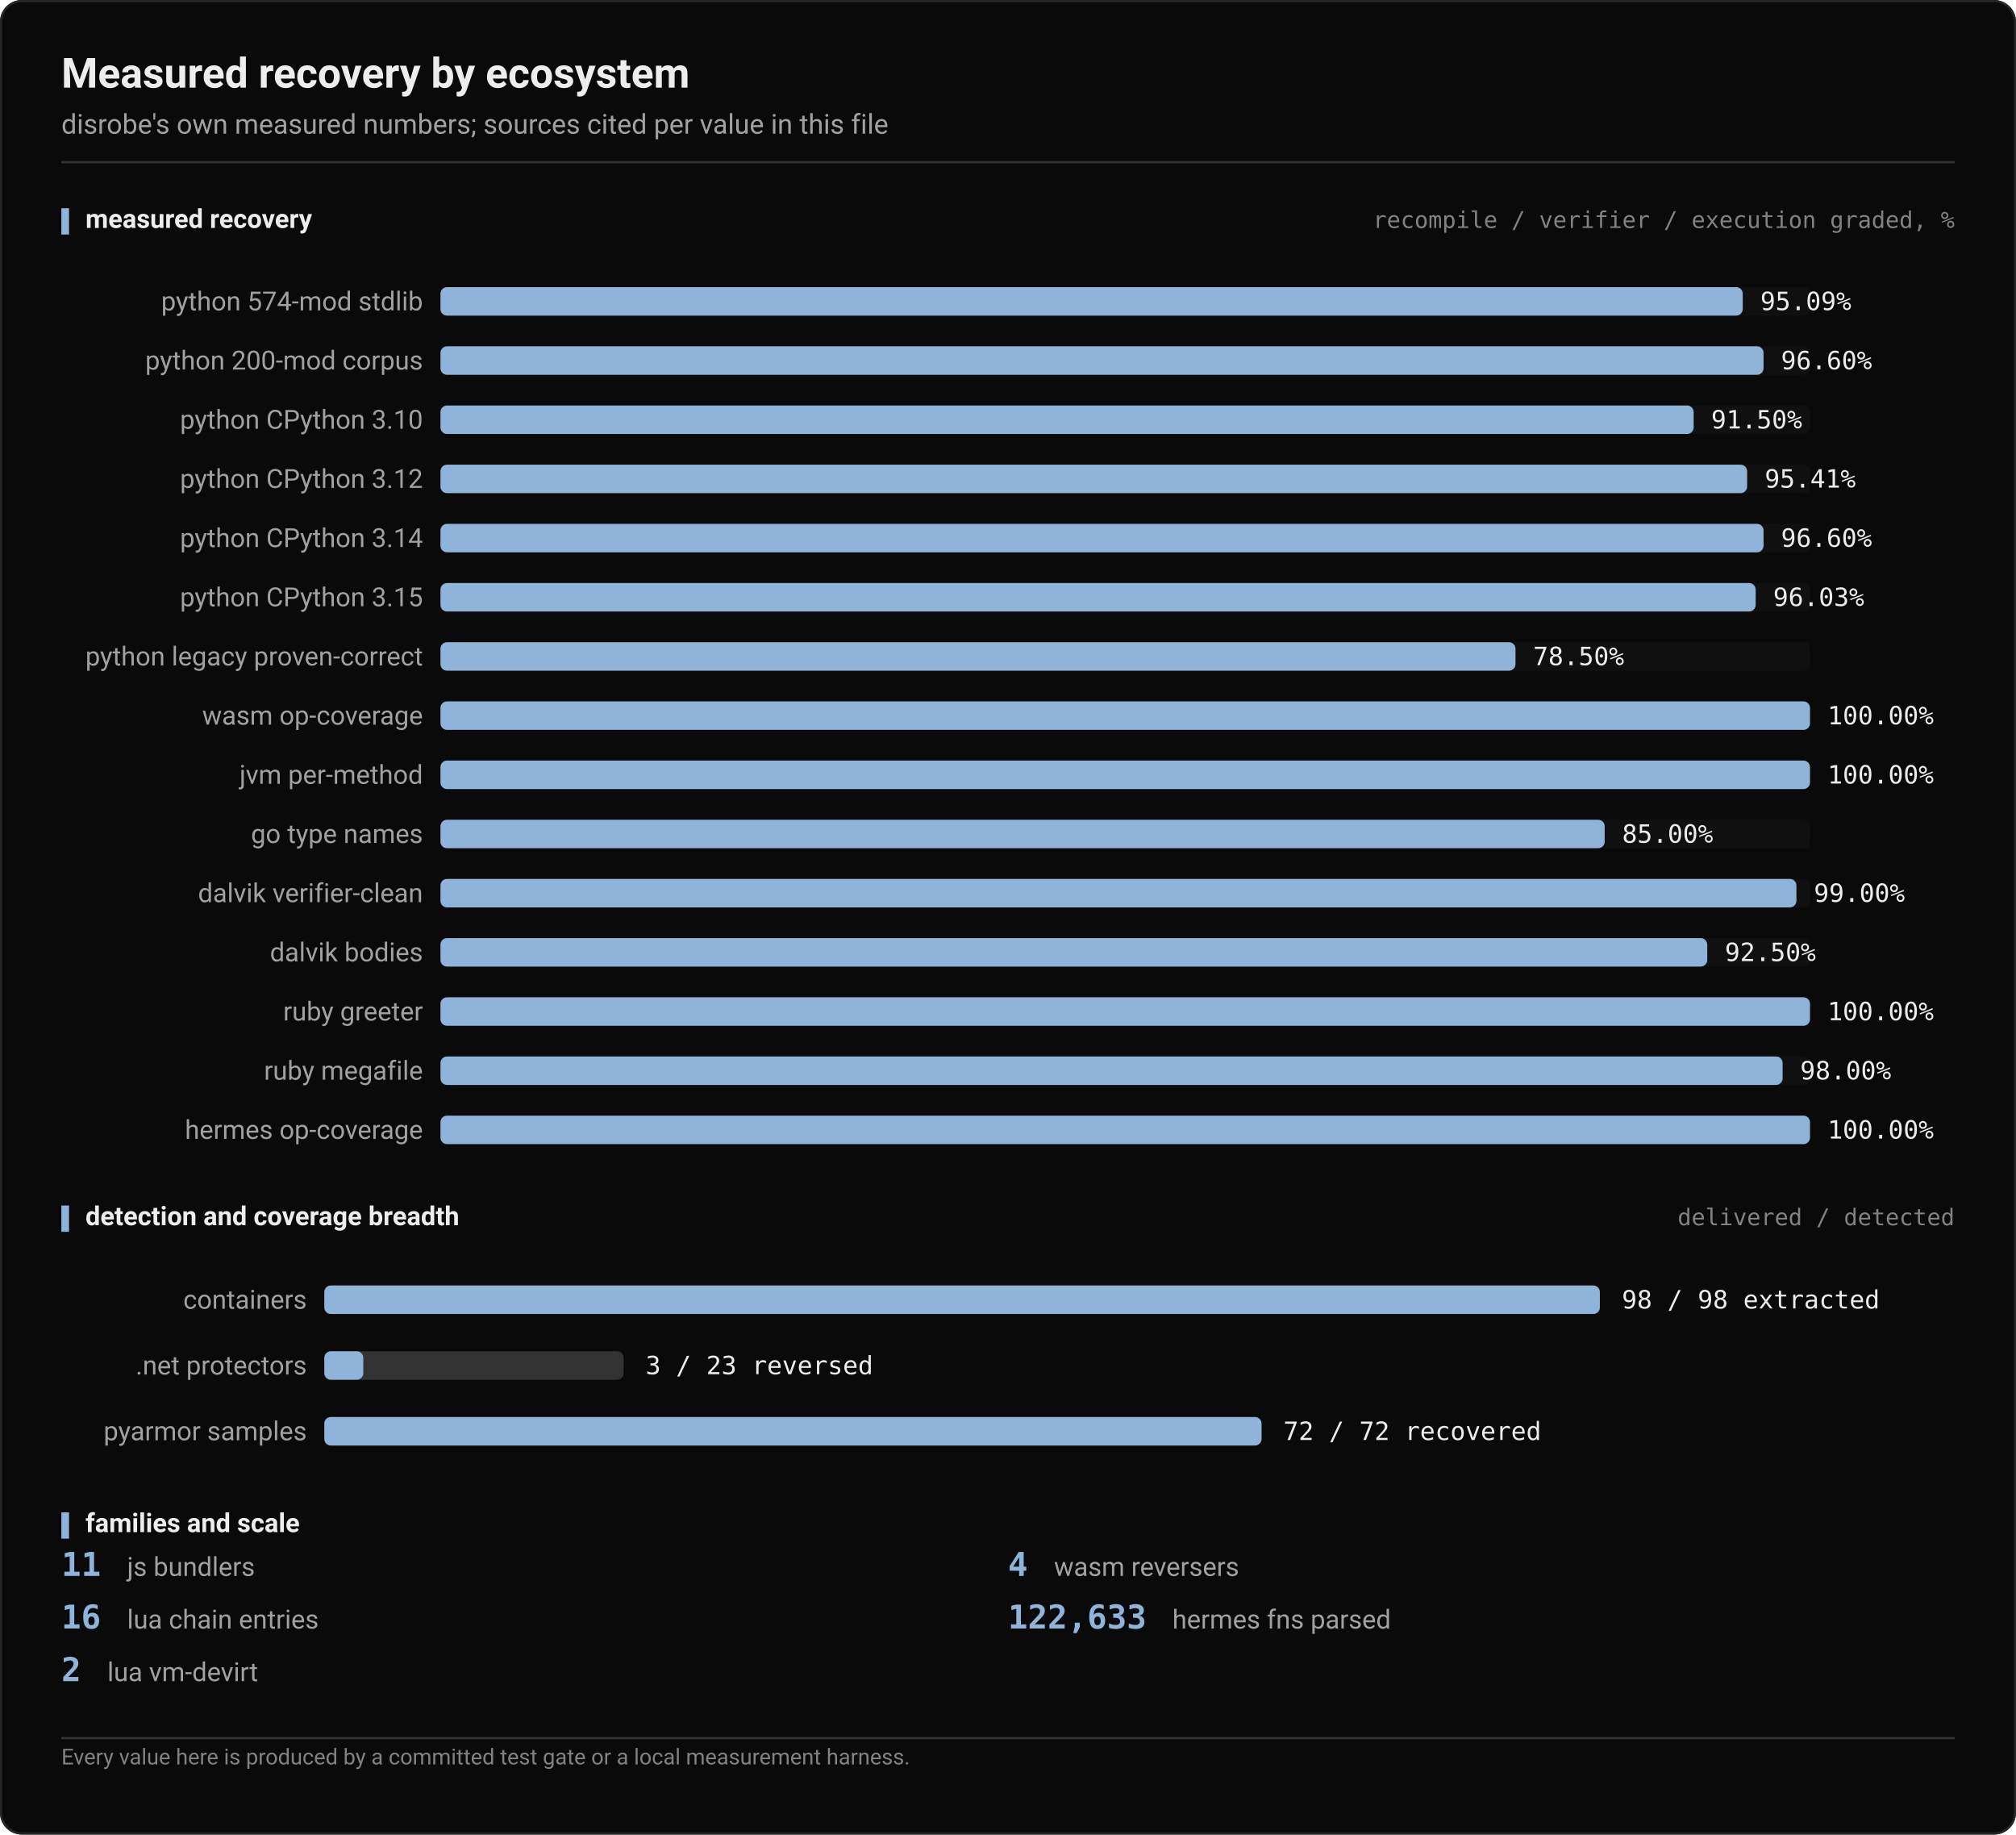
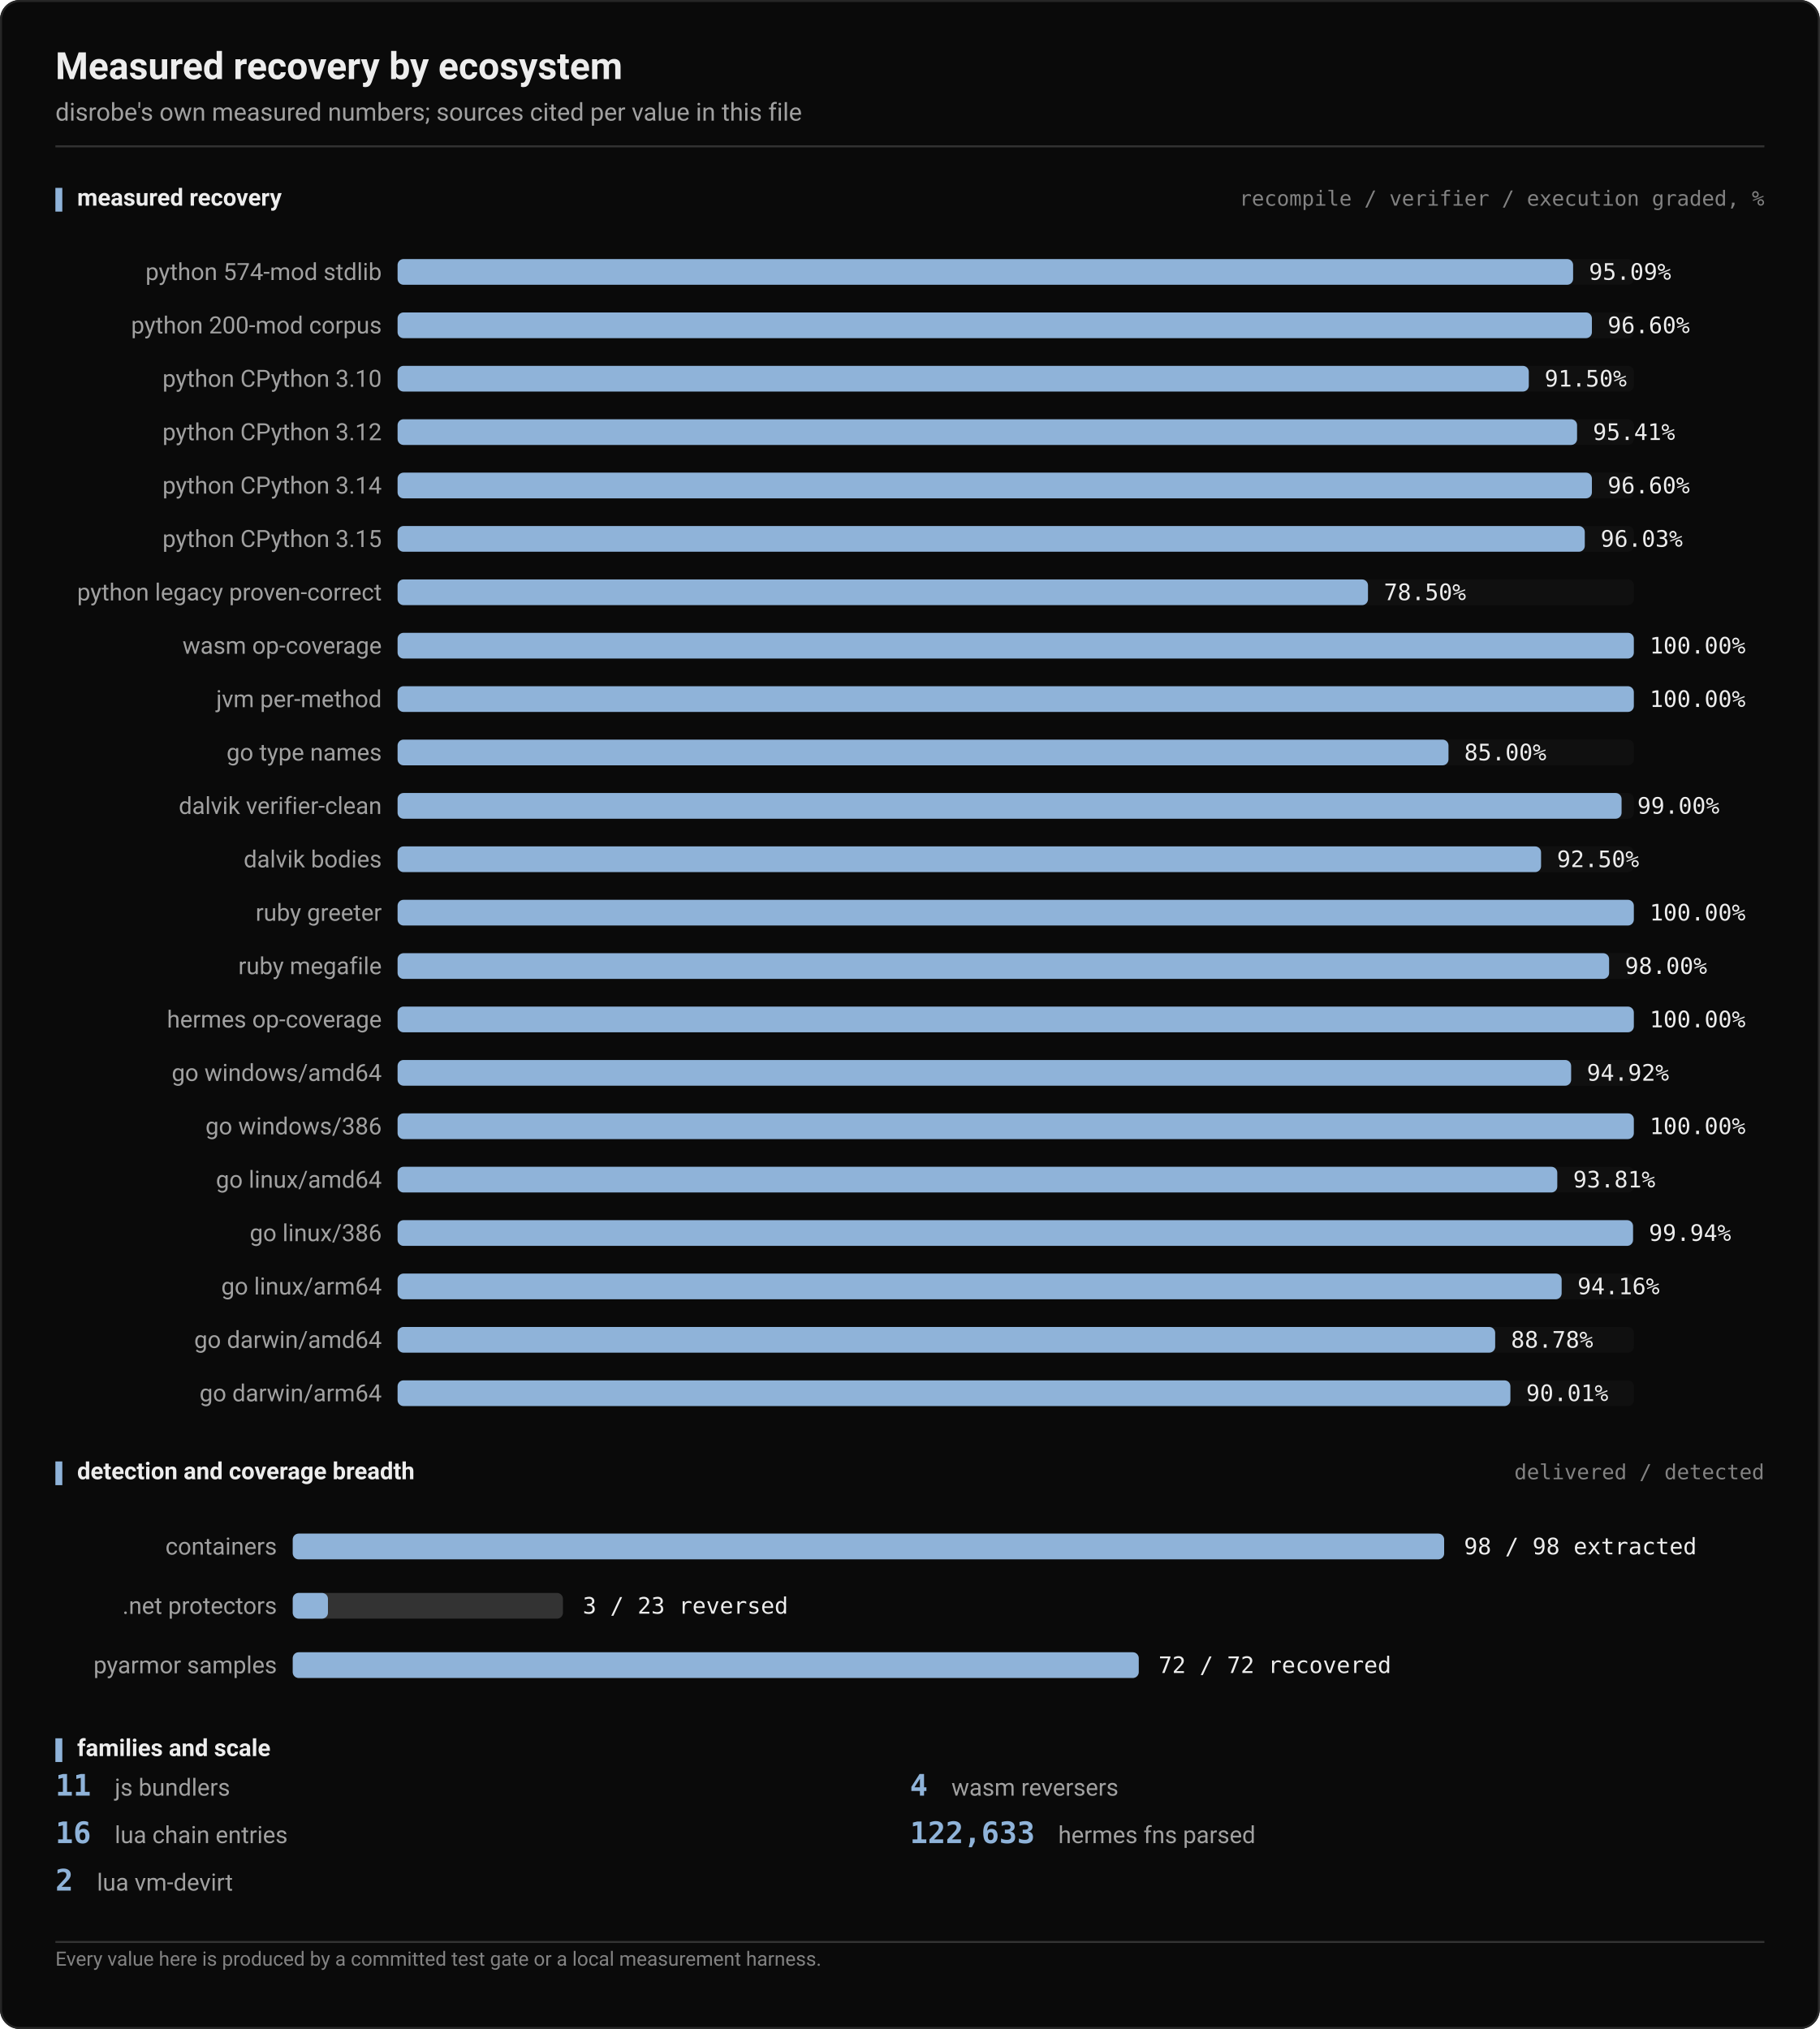
- <svg xmlns="http://www.w3.org/2000/svg" width="920" height="837" viewBox="0 0 920 837" font-family="system-ui, -apple-system, 'Segoe UI', Roboto, Helvetica, Arial, sans-serif">
-   <rect x="0" y="0" width="920" height="837" rx="10" fill="#0a0a0a" />
-   <rect x="0.5" y="0.5" width="919" height="836" rx="9.5" fill="none" stroke="#262626" />
+ <svg xmlns="http://www.w3.org/2000/svg" width="920" height="1026" viewBox="0 0 920 1026" font-family="system-ui, -apple-system, 'Segoe UI', Roboto, Helvetica, Arial, sans-serif">
+   <rect x="0" y="0" width="920" height="1026" rx="10" fill="#0a0a0a" />
+   <rect x="0.5" y="0.5" width="919" height="1025" rx="9.5" fill="none" stroke="#262626" />
  <text x="28.00" y="40.00" font-size="19" fill="#ededed" font-family="system-ui, -apple-system, 'Segoe UI', Roboto, Helvetica, Arial, sans-serif" text-anchor="start" font-weight="600">Measured recovery by ecosystem</text>
  <text x="28.00" y="61.00" font-size="12.5" fill="#a1a1a1" font-family="system-ui, -apple-system, 'Segoe UI', Roboto, Helvetica, Arial, sans-serif" text-anchor="start" font-weight="400">disrobe's own measured numbers; sources cited per value in this file</text>
  <line x1="28.00" y1="74.00" x2="892.00" y2="74.00" stroke="#333333" stroke-width="1" />
  <rect x="28.00" y="95.00" width="3.50" height="12.00" fill="#8fb3d9" />
  <text x="39.00" y="104.00" font-size="12" fill="#ededed" font-family="system-ui, -apple-system, 'Segoe UI', Roboto, Helvetica, Arial, sans-serif" text-anchor="start" font-weight="600">measured recovery</text>
  <text x="892.00" y="104.00" font-size="10.5" fill="#828282" font-family="'JetBrains Mono', ui-monospace, 'Cascadia Mono', 'Fira Code', SFMono-Regular, Menlo, Consolas, monospace" text-anchor="end" font-weight="400">recompile / verifier / execution graded, %</text>
-   <svg x="28.00" y="116.00" width="864" height="421" version="1.1" baseProfile="full" viewBox="0 0 864 421">
-     <rect width="864" height="421" x="0" y="0" fill="none" />
+   <svg x="28.00" y="116.00" width="864" height="610" version="1.1" baseProfile="full" viewBox="0 0 864 610">
+     <rect width="864" height="610" x="0" y="0" fill="none" />
    <text dominant-baseline="central" text-anchor="end" style="font-size:12px;font-family:system-ui, -apple-system, 'Segoe UI', Roboto, Helvetica, Arial, sans-serif;" xml:space="preserve" transform="translate(165 21.5)" fill="#a1a1a1">python 574-mod stdlib</text>
    <text dominant-baseline="central" text-anchor="end" style="font-size:12px;font-family:system-ui, -apple-system, 'Segoe UI', Roboto, Helvetica, Arial, sans-serif;" xml:space="preserve" transform="translate(165 48.5)" fill="#a1a1a1">python 200-mod corpus</text>
    <text dominant-baseline="central" text-anchor="end" style="font-size:12px;font-family:system-ui, -apple-system, 'Segoe UI', Roboto, Helvetica, Arial, sans-serif;" xml:space="preserve" transform="translate(165 75.5)" fill="#a1a1a1">python CPython 3.10</text>
    <text dominant-baseline="central" text-anchor="end" style="font-size:12px;font-family:system-ui, -apple-system, 'Segoe UI', Roboto, Helvetica, Arial, sans-serif;" xml:space="preserve" transform="translate(165 102.5)" fill="#a1a1a1">python CPython 3.12</text>
    <text dominant-baseline="central" text-anchor="end" style="font-size:12px;font-family:system-ui, -apple-system, 'Segoe UI', Roboto, Helvetica, Arial, sans-serif;" xml:space="preserve" transform="translate(165 129.5)" fill="#a1a1a1">python CPython 3.14</text>
    <text dominant-baseline="central" text-anchor="end" style="font-size:12px;font-family:system-ui, -apple-system, 'Segoe UI', Roboto, Helvetica, Arial, sans-serif;" xml:space="preserve" transform="translate(165 156.5)" fill="#a1a1a1">python CPython 3.15</text>
    <text dominant-baseline="central" text-anchor="end" style="font-size:12px;font-family:system-ui, -apple-system, 'Segoe UI', Roboto, Helvetica, Arial, sans-serif;" xml:space="preserve" transform="translate(165 183.5)" fill="#a1a1a1">python legacy proven-correct</text>
    <text dominant-baseline="central" text-anchor="end" style="font-size:12px;font-family:system-ui, -apple-system, 'Segoe UI', Roboto, Helvetica, Arial, sans-serif;" xml:space="preserve" transform="translate(165 210.5)" fill="#a1a1a1">wasm op-coverage</text>
    <text dominant-baseline="central" text-anchor="end" style="font-size:12px;font-family:system-ui, -apple-system, 'Segoe UI', Roboto, Helvetica, Arial, sans-serif;" xml:space="preserve" transform="translate(165 237.5)" fill="#a1a1a1">jvm per-method</text>
    <text dominant-baseline="central" text-anchor="end" style="font-size:12px;font-family:system-ui, -apple-system, 'Segoe UI', Roboto, Helvetica, Arial, sans-serif;" xml:space="preserve" transform="translate(165 264.5)" fill="#a1a1a1">go type names</text>
    <text dominant-baseline="central" text-anchor="end" style="font-size:12px;font-family:system-ui, -apple-system, 'Segoe UI', Roboto, Helvetica, Arial, sans-serif;" xml:space="preserve" transform="translate(165 291.5)" fill="#a1a1a1">dalvik verifier-clean</text>
    <text dominant-baseline="central" text-anchor="end" style="font-size:12px;font-family:system-ui, -apple-system, 'Segoe UI', Roboto, Helvetica, Arial, sans-serif;" xml:space="preserve" transform="translate(165 318.5)" fill="#a1a1a1">dalvik bodies</text>
    <text dominant-baseline="central" text-anchor="end" style="font-size:12px;font-family:system-ui, -apple-system, 'Segoe UI', Roboto, Helvetica, Arial, sans-serif;" xml:space="preserve" transform="translate(165 345.5)" fill="#a1a1a1">ruby greeter</text>
    <text dominant-baseline="central" text-anchor="end" style="font-size:12px;font-family:system-ui, -apple-system, 'Segoe UI', Roboto, Helvetica, Arial, sans-serif;" xml:space="preserve" transform="translate(165 372.5)" fill="#a1a1a1">ruby megafile</text>
    <text dominant-baseline="central" text-anchor="end" style="font-size:12px;font-family:system-ui, -apple-system, 'Segoe UI', Roboto, Helvetica, Arial, sans-serif;" xml:space="preserve" transform="translate(165 399.5)" fill="#a1a1a1">hermes op-coverage</text>
+     <text dominant-baseline="central" text-anchor="end" style="font-size:12px;font-family:system-ui, -apple-system, 'Segoe UI', Roboto, Helvetica, Arial, sans-serif;" xml:space="preserve" transform="translate(165 426.5)" fill="#a1a1a1">go windows/amd64</text>
+     <text dominant-baseline="central" text-anchor="end" style="font-size:12px;font-family:system-ui, -apple-system, 'Segoe UI', Roboto, Helvetica, Arial, sans-serif;" xml:space="preserve" transform="translate(165 453.5)" fill="#a1a1a1">go windows/386</text>
+     <text dominant-baseline="central" text-anchor="end" style="font-size:12px;font-family:system-ui, -apple-system, 'Segoe UI', Roboto, Helvetica, Arial, sans-serif;" xml:space="preserve" transform="translate(165 480.5)" fill="#a1a1a1">go linux/amd64</text>
+     <text dominant-baseline="central" text-anchor="end" style="font-size:12px;font-family:system-ui, -apple-system, 'Segoe UI', Roboto, Helvetica, Arial, sans-serif;" xml:space="preserve" transform="translate(165 507.5)" fill="#a1a1a1">go linux/386</text>
+     <text dominant-baseline="central" text-anchor="end" style="font-size:12px;font-family:system-ui, -apple-system, 'Segoe UI', Roboto, Helvetica, Arial, sans-serif;" xml:space="preserve" transform="translate(165 534.5)" fill="#a1a1a1">go linux/arm64</text>
+     <text dominant-baseline="central" text-anchor="end" style="font-size:12px;font-family:system-ui, -apple-system, 'Segoe UI', Roboto, Helvetica, Arial, sans-serif;" xml:space="preserve" transform="translate(165 561.5)" fill="#a1a1a1">go darwin/amd64</text>
+     <text dominant-baseline="central" text-anchor="end" style="font-size:12px;font-family:system-ui, -apple-system, 'Segoe UI', Roboto, Helvetica, Arial, sans-serif;" xml:space="preserve" transform="translate(165 588.5)" fill="#a1a1a1">go darwin/arm64</text>
    <path d="M176 15L795 15A3 3 0 0 1 798 18L798 25A3 3 0 0 1 795 28L176 28A3 3 0 0 1 173 25L173 18A3 3 0 0 1 176 15Z" fill="#101010" class="zr0-cls-0" />
    <path d="M176 42L795 42A3 3 0 0 1 798 45L798 52A3 3 0 0 1 795 55L176 55A3 3 0 0 1 173 52L173 45A3 3 0 0 1 176 42Z" fill="#101010" class="zr0-cls-0" />
    <path d="M176 69L795 69A3 3 0 0 1 798 72L798 79A3 3 0 0 1 795 82L176 82A3 3 0 0 1 173 79L173 72A3 3 0 0 1 176 69Z" fill="#101010" class="zr0-cls-0" />
    <path d="M176 96L795 96A3 3 0 0 1 798 99L798 106A3 3 0 0 1 795 109L176 109A3 3 0 0 1 173 106L173 99A3 3 0 0 1 176 96Z" fill="#101010" class="zr0-cls-0" />
    <path d="M176 123L795 123A3 3 0 0 1 798 126L798 133A3 3 0 0 1 795 136L176 136A3 3 0 0 1 173 133L173 126A3 3 0 0 1 176 123Z" fill="#101010" class="zr0-cls-0" />
    <path d="M176 150L795 150A3 3 0 0 1 798 153L798 160A3 3 0 0 1 795 163L176 163A3 3 0 0 1 173 160L173 153A3 3 0 0 1 176 150Z" fill="#101010" class="zr0-cls-0" />
    <path d="M176 177L795 177A3 3 0 0 1 798 180L798 187A3 3 0 0 1 795 190L176 190A3 3 0 0 1 173 187L173 180A3 3 0 0 1 176 177Z" fill="#101010" class="zr0-cls-0" />
    <path d="M176 204L795 204A3 3 0 0 1 798 207L798 214A3 3 0 0 1 795 217L176 217A3 3 0 0 1 173 214L173 207A3 3 0 0 1 176 204Z" fill="#101010" class="zr0-cls-0" />
    <path d="M176 231L795 231A3 3 0 0 1 798 234L798 241A3 3 0 0 1 795 244L176 244A3 3 0 0 1 173 241L173 234A3 3 0 0 1 176 231Z" fill="#101010" class="zr0-cls-0" />
    <path d="M176 258L795 258A3 3 0 0 1 798 261L798 268A3 3 0 0 1 795 271L176 271A3 3 0 0 1 173 268L173 261A3 3 0 0 1 176 258Z" fill="#101010" class="zr0-cls-0" />
    <path d="M176 285L795 285A3 3 0 0 1 798 288L798 295A3 3 0 0 1 795 298L176 298A3 3 0 0 1 173 295L173 288A3 3 0 0 1 176 285Z" fill="#101010" class="zr0-cls-0" />
    <path d="M176 312L795 312A3 3 0 0 1 798 315L798 322A3 3 0 0 1 795 325L176 325A3 3 0 0 1 173 322L173 315A3 3 0 0 1 176 312Z" fill="#101010" class="zr0-cls-0" />
    <path d="M176 339L795 339A3 3 0 0 1 798 342L798 349A3 3 0 0 1 795 352L176 352A3 3 0 0 1 173 349L173 342A3 3 0 0 1 176 339Z" fill="#101010" class="zr0-cls-0" />
    <path d="M176 366L795 366A3 3 0 0 1 798 369L798 376A3 3 0 0 1 795 379L176 379A3 3 0 0 1 173 376L173 369A3 3 0 0 1 176 366Z" fill="#101010" class="zr0-cls-0" />
    <path d="M176 393L795 393A3 3 0 0 1 798 396L798 403A3 3 0 0 1 795 406L176 406A3 3 0 0 1 173 403L173 396A3 3 0 0 1 176 393Z" fill="#101010" class="zr0-cls-0" />
+     <path d="M176 420L795 420A3 3 0 0 1 798 423L798 430A3 3 0 0 1 795 433L176 433A3 3 0 0 1 173 430L173 423A3 3 0 0 1 176 420Z" fill="#101010" class="zr0-cls-0" />
+     <path d="M176 447L795 447A3 3 0 0 1 798 450L798 457A3 3 0 0 1 795 460L176 460A3 3 0 0 1 173 457L173 450A3 3 0 0 1 176 447Z" fill="#101010" class="zr0-cls-0" />
+     <path d="M176 474L795 474A3 3 0 0 1 798 477L798 484A3 3 0 0 1 795 487L176 487A3 3 0 0 1 173 484L173 477A3 3 0 0 1 176 474Z" fill="#101010" class="zr0-cls-0" />
+     <path d="M176 501L795 501A3 3 0 0 1 798 504L798 511A3 3 0 0 1 795 514L176 514A3 3 0 0 1 173 511L173 504A3 3 0 0 1 176 501Z" fill="#101010" class="zr0-cls-0" />
+     <path d="M176 528L795 528A3 3 0 0 1 798 531L798 538A3 3 0 0 1 795 541L176 541A3 3 0 0 1 173 538L173 531A3 3 0 0 1 176 528Z" fill="#101010" class="zr0-cls-0" />
+     <path d="M176 555L795 555A3 3 0 0 1 798 558L798 565A3 3 0 0 1 795 568L176 568A3 3 0 0 1 173 565L173 558A3 3 0 0 1 176 555Z" fill="#101010" class="zr0-cls-0" />
+     <path d="M176 582L795 582A3 3 0 0 1 798 585L798 592A3 3 0 0 1 795 595L176 595A3 3 0 0 1 173 592L173 585A3 3 0 0 1 176 582Z" fill="#101010" class="zr0-cls-0" />
    <path d="M176 15L764.3 15A3 3 0 0 1 767.3 18L767.3 25A3 3 0 0 1 764.3 28L176 28A3 3 0 0 1 173 25L173 18A3 3 0 0 1 176 15Z" fill="#8fb3d9" ecmeta_series_index="0" ecmeta_data_index="0" ecmeta_ssr_type="chart" class="zr0-cls-1" />
    <path d="M176 42L773.8 42A3 3 0 0 1 776.8 45L776.8 52A3 3 0 0 1 773.8 55L176 55A3 3 0 0 1 173 52L173 45A3 3 0 0 1 176 42Z" fill="#8fb3d9" ecmeta_series_index="0" ecmeta_data_index="1" ecmeta_ssr_type="chart" class="zr0-cls-1" />
    <path d="M176 69L741.9 69A3 3 0 0 1 744.9 72L744.9 79A3 3 0 0 1 741.9 82L176 82A3 3 0 0 1 173 79L173 72A3 3 0 0 1 176 69Z" fill="#8fb3d9" ecmeta_series_index="0" ecmeta_data_index="2" ecmeta_ssr_type="chart" class="zr0-cls-1" />
    <path d="M176 96L766.3 96A3 3 0 0 1 769.3 99L769.3 106A3 3 0 0 1 766.3 109L176 109A3 3 0 0 1 173 106L173 99A3 3 0 0 1 176 96Z" fill="#8fb3d9" ecmeta_series_index="0" ecmeta_data_index="3" ecmeta_ssr_type="chart" class="zr0-cls-1" />
    <path d="M176 123L773.8 123A3 3 0 0 1 776.8 126L776.8 133A3 3 0 0 1 773.8 136L176 136A3 3 0 0 1 173 133L173 126A3 3 0 0 1 176 123Z" fill="#8fb3d9" ecmeta_series_index="0" ecmeta_data_index="4" ecmeta_ssr_type="chart" class="zr0-cls-1" />
    <path d="M176 150L770.2 150A3 3 0 0 1 773.2 153L773.2 160A3 3 0 0 1 770.2 163L176 163A3 3 0 0 1 173 160L173 153A3 3 0 0 1 176 150Z" fill="#8fb3d9" ecmeta_series_index="0" ecmeta_data_index="5" ecmeta_ssr_type="chart" class="zr0-cls-1" />
    <path d="M176 177L660.6 177A3 3 0 0 1 663.6 180L663.6 187A3 3 0 0 1 660.6 190L176 190A3 3 0 0 1 173 187L173 180A3 3 0 0 1 176 177Z" fill="#8fb3d9" ecmeta_series_index="0" ecmeta_data_index="6" ecmeta_ssr_type="chart" class="zr0-cls-1" />
    <path d="M176 204L795 204A3 3 0 0 1 798 207L798 214A3 3 0 0 1 795 217L176 217A3 3 0 0 1 173 214L173 207A3 3 0 0 1 176 204Z" fill="#8fb3d9" ecmeta_series_index="0" ecmeta_data_index="7" ecmeta_ssr_type="chart" class="zr0-cls-1" />
    <path d="M176 231L795 231A3 3 0 0 1 798 234L798 241A3 3 0 0 1 795 244L176 244A3 3 0 0 1 173 241L173 234A3 3 0 0 1 176 231Z" fill="#8fb3d9" ecmeta_series_index="0" ecmeta_data_index="8" ecmeta_ssr_type="chart" class="zr0-cls-1" />
    <path d="M176 258L701.3 258A3 3 0 0 1 704.3 261L704.3 268A3 3 0 0 1 701.3 271L176 271A3 3 0 0 1 173 268L173 261A3 3 0 0 1 176 258Z" fill="#8fb3d9" ecmeta_series_index="0" ecmeta_data_index="9" ecmeta_ssr_type="chart" class="zr0-cls-1" />
    <path d="M176 285L788.8 285A3 3 0 0 1 791.8 288L791.8 295A3 3 0 0 1 788.8 298L176 298A3 3 0 0 1 173 295L173 288A3 3 0 0 1 176 285Z" fill="#8fb3d9" ecmeta_series_index="0" ecmeta_data_index="10" ecmeta_ssr_type="chart" class="zr0-cls-1" />
    <path d="M176 312L748.1 312A3 3 0 0 1 751.1 315L751.1 322A3 3 0 0 1 748.1 325L176 325A3 3 0 0 1 173 322L173 315A3 3 0 0 1 176 312Z" fill="#8fb3d9" ecmeta_series_index="0" ecmeta_data_index="11" ecmeta_ssr_type="chart" class="zr0-cls-1" />
    <path d="M176 339L795 339A3 3 0 0 1 798 342L798 349A3 3 0 0 1 795 352L176 352A3 3 0 0 1 173 349L173 342A3 3 0 0 1 176 339Z" fill="#8fb3d9" ecmeta_series_index="0" ecmeta_data_index="12" ecmeta_ssr_type="chart" class="zr0-cls-1" />
    <path d="M176 366L782.5 366A3 3 0 0 1 785.5 369L785.5 376A3 3 0 0 1 782.5 379L176 379A3 3 0 0 1 173 376L173 369A3 3 0 0 1 176 366Z" fill="#8fb3d9" ecmeta_series_index="0" ecmeta_data_index="13" ecmeta_ssr_type="chart" class="zr0-cls-1" />
    <path d="M176 393L795 393A3 3 0 0 1 798 396L798 403A3 3 0 0 1 795 406L176 406A3 3 0 0 1 173 403L173 396A3 3 0 0 1 176 393Z" fill="#8fb3d9" ecmeta_series_index="0" ecmeta_data_index="14" ecmeta_ssr_type="chart" class="zr0-cls-1" />
+     <path d="M176 420L763.3 420A3 3 0 0 1 766.3 423L766.3 430A3 3 0 0 1 763.3 433L176 433A3 3 0 0 1 173 430L173 423A3 3 0 0 1 176 420Z" fill="#8fb3d9" ecmeta_series_index="0" ecmeta_data_index="15" ecmeta_ssr_type="chart" class="zr0-cls-1" />
+     <path d="M176 447L795 447A3 3 0 0 1 798 450L798 457A3 3 0 0 1 795 460L176 460A3 3 0 0 1 173 457L173 450A3 3 0 0 1 176 447Z" fill="#8fb3d9" ecmeta_series_index="0" ecmeta_data_index="16" ecmeta_ssr_type="chart" class="zr0-cls-1" />
+     <path d="M176 474L756.3 474A3 3 0 0 1 759.3 477L759.3 484A3 3 0 0 1 756.3 487L176 487A3 3 0 0 1 173 484L173 477A3 3 0 0 1 176 474Z" fill="#8fb3d9" ecmeta_series_index="0" ecmeta_data_index="17" ecmeta_ssr_type="chart" class="zr0-cls-1" />
+     <path d="M176 501L794.6 501A3 3 0 0 1 797.6 504L797.6 511A3 3 0 0 1 794.6 514L176 514A3 3 0 0 1 173 511L173 504A3 3 0 0 1 176 501Z" fill="#8fb3d9" ecmeta_series_index="0" ecmeta_data_index="18" ecmeta_ssr_type="chart" class="zr0-cls-1" />
+     <path d="M176 528L758.5 528A3 3 0 0 1 761.5 531L761.5 538A3 3 0 0 1 758.5 541L176 541A3 3 0 0 1 173 538L173 531A3 3 0 0 1 176 528Z" fill="#8fb3d9" ecmeta_series_index="0" ecmeta_data_index="19" ecmeta_ssr_type="chart" class="zr0-cls-1" />
+     <path d="M176 555L724.9 555A3 3 0 0 1 727.9 558L727.9 565A3 3 0 0 1 724.9 568L176 568A3 3 0 0 1 173 565L173 558A3 3 0 0 1 176 555Z" fill="#8fb3d9" ecmeta_series_index="0" ecmeta_data_index="20" ecmeta_ssr_type="chart" class="zr0-cls-1" />
+     <path d="M176 582L732.6 582A3 3 0 0 1 735.6 585L735.6 592A3 3 0 0 1 732.6 595L176 595A3 3 0 0 1 173 592L173 585A3 3 0 0 1 176 582Z" fill="#8fb3d9" ecmeta_series_index="0" ecmeta_data_index="21" ecmeta_ssr_type="chart" class="zr0-cls-1" />
    <text dominant-baseline="central" text-anchor="start" style="font-size:11.5px;font-family:'JetBrains Mono', ui-monospace, 'Cascadia Mono', 'Fira Code', SFMono-Regular, Menlo, Consolas, monospace;font-weight:500;" transform="translate(775.3125 21.5)" fill="#ededed">95.09%</text>
    <text dominant-baseline="central" text-anchor="start" style="font-size:11.5px;font-family:'JetBrains Mono', ui-monospace, 'Cascadia Mono', 'Fira Code', SFMono-Regular, Menlo, Consolas, monospace;font-weight:500;" transform="translate(784.75 48.5)" fill="#ededed">96.60%</text>
    <text dominant-baseline="central" text-anchor="start" style="font-size:11.5px;font-family:'JetBrains Mono', ui-monospace, 'Cascadia Mono', 'Fira Code', SFMono-Regular, Menlo, Consolas, monospace;font-weight:500;" transform="translate(752.875 75.5)" fill="#ededed">91.50%</text>
    <text dominant-baseline="central" text-anchor="start" style="font-size:11.5px;font-family:'JetBrains Mono', ui-monospace, 'Cascadia Mono', 'Fira Code', SFMono-Regular, Menlo, Consolas, monospace;font-weight:500;" transform="translate(777.3125 102.5)" fill="#ededed">95.41%</text>
    <text dominant-baseline="central" text-anchor="start" style="font-size:11.5px;font-family:'JetBrains Mono', ui-monospace, 'Cascadia Mono', 'Fira Code', SFMono-Regular, Menlo, Consolas, monospace;font-weight:500;" transform="translate(784.75 129.5)" fill="#ededed">96.60%</text>
    <text dominant-baseline="central" text-anchor="start" style="font-size:11.5px;font-family:'JetBrains Mono', ui-monospace, 'Cascadia Mono', 'Fira Code', SFMono-Regular, Menlo, Consolas, monospace;font-weight:500;" transform="translate(781.1875 156.5)" fill="#ededed">96.03%</text>
    <text dominant-baseline="central" text-anchor="start" style="font-size:11.5px;font-family:'JetBrains Mono', ui-monospace, 'Cascadia Mono', 'Fira Code', SFMono-Regular, Menlo, Consolas, monospace;font-weight:500;" transform="translate(671.625 183.5)" fill="#ededed">78.50%</text>
    <text dominant-baseline="central" text-anchor="start" style="font-size:11.5px;font-family:'JetBrains Mono', ui-monospace, 'Cascadia Mono', 'Fira Code', SFMono-Regular, Menlo, Consolas, monospace;font-weight:500;" transform="translate(806 210.5)" fill="#ededed">100.00%</text>
    <text dominant-baseline="central" text-anchor="start" style="font-size:11.5px;font-family:'JetBrains Mono', ui-monospace, 'Cascadia Mono', 'Fira Code', SFMono-Regular, Menlo, Consolas, monospace;font-weight:500;" transform="translate(806 237.5)" fill="#ededed">100.00%</text>
    <text dominant-baseline="central" text-anchor="start" style="font-size:11.5px;font-family:'JetBrains Mono', ui-monospace, 'Cascadia Mono', 'Fira Code', SFMono-Regular, Menlo, Consolas, monospace;font-weight:500;" transform="translate(712.25 264.5)" fill="#ededed">85.00%</text>
    <text dominant-baseline="central" text-anchor="start" style="font-size:11.5px;font-family:'JetBrains Mono', ui-monospace, 'Cascadia Mono', 'Fira Code', SFMono-Regular, Menlo, Consolas, monospace;font-weight:500;" transform="translate(799.75 291.5)" fill="#ededed">99.00%</text>
    <text dominant-baseline="central" text-anchor="start" style="font-size:11.5px;font-family:'JetBrains Mono', ui-monospace, 'Cascadia Mono', 'Fira Code', SFMono-Regular, Menlo, Consolas, monospace;font-weight:500;" transform="translate(759.125 318.5)" fill="#ededed">92.50%</text>
    <text dominant-baseline="central" text-anchor="start" style="font-size:11.5px;font-family:'JetBrains Mono', ui-monospace, 'Cascadia Mono', 'Fira Code', SFMono-Regular, Menlo, Consolas, monospace;font-weight:500;" transform="translate(806 345.5)" fill="#ededed">100.00%</text>
    <text dominant-baseline="central" text-anchor="start" style="font-size:11.5px;font-family:'JetBrains Mono', ui-monospace, 'Cascadia Mono', 'Fira Code', SFMono-Regular, Menlo, Consolas, monospace;font-weight:500;" transform="translate(793.5 372.5)" fill="#ededed">98.00%</text>
    <text dominant-baseline="central" text-anchor="start" style="font-size:11.5px;font-family:'JetBrains Mono', ui-monospace, 'Cascadia Mono', 'Fira Code', SFMono-Regular, Menlo, Consolas, monospace;font-weight:500;" transform="translate(806 399.5)" fill="#ededed">100.00%</text>
+     <text dominant-baseline="central" text-anchor="start" style="font-size:11.5px;font-family:'JetBrains Mono', ui-monospace, 'Cascadia Mono', 'Fira Code', SFMono-Regular, Menlo, Consolas, monospace;font-weight:500;" transform="translate(774.25 426.5)" fill="#ededed">94.92%</text>
+     <text dominant-baseline="central" text-anchor="start" style="font-size:11.5px;font-family:'JetBrains Mono', ui-monospace, 'Cascadia Mono', 'Fira Code', SFMono-Regular, Menlo, Consolas, monospace;font-weight:500;" transform="translate(806 453.5)" fill="#ededed">100.00%</text>
+     <text dominant-baseline="central" text-anchor="start" style="font-size:11.5px;font-family:'JetBrains Mono', ui-monospace, 'Cascadia Mono', 'Fira Code', SFMono-Regular, Menlo, Consolas, monospace;font-weight:500;" transform="translate(767.3125 480.5)" fill="#ededed">93.81%</text>
+     <text dominant-baseline="central" text-anchor="start" style="font-size:11.5px;font-family:'JetBrains Mono', ui-monospace, 'Cascadia Mono', 'Fira Code', SFMono-Regular, Menlo, Consolas, monospace;font-weight:500;" transform="translate(805.625 507.5)" fill="#ededed">99.94%</text>
+     <text dominant-baseline="central" text-anchor="start" style="font-size:11.5px;font-family:'JetBrains Mono', ui-monospace, 'Cascadia Mono', 'Fira Code', SFMono-Regular, Menlo, Consolas, monospace;font-weight:500;" transform="translate(769.5 534.5)" fill="#ededed">94.16%</text>
+     <text dominant-baseline="central" text-anchor="start" style="font-size:11.5px;font-family:'JetBrains Mono', ui-monospace, 'Cascadia Mono', 'Fira Code', SFMono-Regular, Menlo, Consolas, monospace;font-weight:500;" transform="translate(735.875 561.5)" fill="#ededed">88.78%</text>
+     <text dominant-baseline="central" text-anchor="start" style="font-size:11.5px;font-family:'JetBrains Mono', ui-monospace, 'Cascadia Mono', 'Fira Code', SFMono-Regular, Menlo, Consolas, monospace;font-weight:500;" transform="translate(743.5625 588.5)" fill="#ededed">90.01%</text>
    <style>
.zr0-cls-0:hover {
pointer-events:none;
}
.zr0-cls-1:hover {
cursor:pointer;
fill:rgba(157,196,238,1);
}



</style>
  </svg>
-   <rect x="28.00" y="550.00" width="3.50" height="12.00" fill="#8fb3d9" />
-   <text x="39.00" y="559.00" font-size="12" fill="#ededed" font-family="system-ui, -apple-system, 'Segoe UI', Roboto, Helvetica, Arial, sans-serif" text-anchor="start" font-weight="600">detection and coverage breadth</text>
-   <text x="892.00" y="559.00" font-size="10.5" fill="#828282" font-family="'JetBrains Mono', ui-monospace, 'Cascadia Mono', 'Fira Code', SFMono-Regular, Menlo, Consolas, monospace" text-anchor="end" font-weight="400">delivered / detected</text>
-   <svg x="28.00" y="571.00" width="864" height="104" version="1.1" baseProfile="full" viewBox="0 0 864 104">
+   <rect x="28.00" y="739.00" width="3.50" height="12.00" fill="#8fb3d9" />
+   <text x="39.00" y="748.00" font-size="12" fill="#ededed" font-family="system-ui, -apple-system, 'Segoe UI', Roboto, Helvetica, Arial, sans-serif" text-anchor="start" font-weight="600">detection and coverage breadth</text>
+   <text x="892.00" y="748.00" font-size="10.5" fill="#828282" font-family="'JetBrains Mono', ui-monospace, 'Cascadia Mono', 'Fira Code', SFMono-Regular, Menlo, Consolas, monospace" text-anchor="end" font-weight="400">delivered / detected</text>
+   <svg x="28.00" y="760.00" width="864" height="104" version="1.1" baseProfile="full" viewBox="0 0 864 104">
    <rect width="864" height="104" x="0" y="0" fill="none" />
    <text dominant-baseline="central" text-anchor="end" style="font-size:12px;font-family:system-ui, -apple-system, 'Segoe UI', Roboto, Helvetica, Arial, sans-serif;" transform="translate(112 22)" fill="#a1a1a1">containers</text>
    <text dominant-baseline="central" text-anchor="end" style="font-size:12px;font-family:system-ui, -apple-system, 'Segoe UI', Roboto, Helvetica, Arial, sans-serif;" xml:space="preserve" transform="translate(112 52)" fill="#a1a1a1">.net protectors</text>
    <text dominant-baseline="central" text-anchor="end" style="font-size:12px;font-family:system-ui, -apple-system, 'Segoe UI', Roboto, Helvetica, Arial, sans-serif;" xml:space="preserve" transform="translate(112 82)" fill="#a1a1a1">pyarmor samples</text>
    <path d="M123 15.5L699.1 15.5A3 3 0 0 1 702.1 18.5L702.1 25.5A3 3 0 0 1 699.1 28.5L123 28.5A3 3 0 0 1 120 25.5L120 18.5A3 3 0 0 1 123 15.5Z" fill="#333333" ecmeta_series_index="0" ecmeta_data_index="0" ecmeta_ssr_type="chart" class="zr1-cls-2" />
    <path d="M123 45.5L253.6 45.5A3 3 0 0 1 256.6 48.5L256.6 55.5A3 3 0 0 1 253.6 58.5L123 58.5A3 3 0 0 1 120 55.5L120 48.5A3 3 0 0 1 123 45.5Z" fill="#333333" ecmeta_series_index="0" ecmeta_data_index="1" ecmeta_ssr_type="chart" class="zr1-cls-2" />
    <path d="M123 75.5L544.7 75.5A3 3 0 0 1 547.7 78.5L547.7 85.5A3 3 0 0 1 544.7 88.5L123 88.5A3 3 0 0 1 120 85.5L120 78.5A3 3 0 0 1 123 75.5Z" fill="#333333" ecmeta_series_index="0" ecmeta_data_index="2" ecmeta_ssr_type="chart" class="zr1-cls-2" />
    <text dominant-baseline="central" text-anchor="start" style="font-size:11.5px;font-family:'JetBrains Mono', ui-monospace, 'Cascadia Mono', 'Fira Code', SFMono-Regular, Menlo, Consolas, monospace;font-weight:500;" xml:space="preserve" transform="translate(712.12 22)" fill="#ededed">98 / 98 extracted</text>
    <text dominant-baseline="central" text-anchor="start" style="font-size:11.5px;font-family:'JetBrains Mono', ui-monospace, 'Cascadia Mono', 'Fira Code', SFMono-Regular, Menlo, Consolas, monospace;font-weight:500;" xml:space="preserve" transform="translate(266.62 52)" fill="#ededed">3 / 23 reversed</text>
    <text dominant-baseline="central" text-anchor="start" style="font-size:11.5px;font-family:'JetBrains Mono', ui-monospace, 'Cascadia Mono', 'Fira Code', SFMono-Regular, Menlo, Consolas, monospace;font-weight:500;" xml:space="preserve" transform="translate(557.68 82)" fill="#ededed">72 / 72 recovered</text>
    <path d="M123 15.5L699.1 15.5A3 3 0 0 1 702.1 18.5L702.1 25.5A3 3 0 0 1 699.1 28.5L123 28.5A3 3 0 0 1 120 25.5L120 18.5A3 3 0 0 1 123 15.5Z" fill="#8fb3d9" ecmeta_series_index="1" ecmeta_data_index="0" ecmeta_ssr_type="chart" class="zr1-cls-3" />
    <path d="M123 45.5L134.8 45.5A3 3 0 0 1 137.8 48.5L137.8 55.5A3 3 0 0 1 134.8 58.5L123 58.5A3 3 0 0 1 120 55.5L120 48.5A3 3 0 0 1 123 45.5Z" fill="#8fb3d9" ecmeta_series_index="1" ecmeta_data_index="1" ecmeta_ssr_type="chart" class="zr1-cls-3" />
    <path d="M123 75.5L544.7 75.5A3 3 0 0 1 547.7 78.5L547.7 85.5A3 3 0 0 1 544.7 88.5L123 88.5A3 3 0 0 1 120 85.5L120 78.5A3 3 0 0 1 123 75.5Z" fill="#8fb3d9" ecmeta_series_index="1" ecmeta_data_index="2" ecmeta_ssr_type="chart" class="zr1-cls-3" />
    <style>
.zr1-cls-2:hover {
cursor:pointer;
fill:rgba(56,56,56,1);
}
.zr1-cls-3:hover {
cursor:pointer;
fill:rgba(157,196,238,1);
}



</style>
  </svg>
-   <rect x="28.00" y="690.00" width="3.50" height="12.00" fill="#8fb3d9" />
-   <text x="39.00" y="699.00" font-size="12" fill="#ededed" font-family="system-ui, -apple-system, 'Segoe UI', Roboto, Helvetica, Arial, sans-serif" text-anchor="start" font-weight="600">families and scale</text>
-   <text x="28.00" y="719.00" font-size="15" fill="#8fb3d9" font-family="'JetBrains Mono', ui-monospace, 'Cascadia Mono', 'Fira Code', SFMono-Regular, Menlo, Consolas, monospace" text-anchor="start" font-weight="600">11</text>
-   <text x="58.00" y="719.00" font-size="12" fill="#a1a1a1" font-family="system-ui, -apple-system, 'Segoe UI', Roboto, Helvetica, Arial, sans-serif" text-anchor="start" font-weight="400">js bundlers</text>
-   <text x="28.00" y="743.00" font-size="15" fill="#8fb3d9" font-family="'JetBrains Mono', ui-monospace, 'Cascadia Mono', 'Fira Code', SFMono-Regular, Menlo, Consolas, monospace" text-anchor="start" font-weight="600">16</text>
-   <text x="58.00" y="743.00" font-size="12" fill="#a1a1a1" font-family="system-ui, -apple-system, 'Segoe UI', Roboto, Helvetica, Arial, sans-serif" text-anchor="start" font-weight="400">lua chain entries</text>
-   <text x="28.00" y="767.00" font-size="15" fill="#8fb3d9" font-family="'JetBrains Mono', ui-monospace, 'Cascadia Mono', 'Fira Code', SFMono-Regular, Menlo, Consolas, monospace" text-anchor="start" font-weight="600">2</text>
-   <text x="49.00" y="767.00" font-size="12" fill="#a1a1a1" font-family="system-ui, -apple-system, 'Segoe UI', Roboto, Helvetica, Arial, sans-serif" text-anchor="start" font-weight="400">lua vm-devirt</text>
-   <text x="460.00" y="719.00" font-size="15" fill="#8fb3d9" font-family="'JetBrains Mono', ui-monospace, 'Cascadia Mono', 'Fira Code', SFMono-Regular, Menlo, Consolas, monospace" text-anchor="start" font-weight="600">4</text>
-   <text x="481.00" y="719.00" font-size="12" fill="#a1a1a1" font-family="system-ui, -apple-system, 'Segoe UI', Roboto, Helvetica, Arial, sans-serif" text-anchor="start" font-weight="400">wasm reversers</text>
-   <text x="460.00" y="743.00" font-size="15" fill="#8fb3d9" font-family="'JetBrains Mono', ui-monospace, 'Cascadia Mono', 'Fira Code', SFMono-Regular, Menlo, Consolas, monospace" text-anchor="start" font-weight="600">122,633</text>
-   <text x="535.00" y="743.00" font-size="12" fill="#a1a1a1" font-family="system-ui, -apple-system, 'Segoe UI', Roboto, Helvetica, Arial, sans-serif" text-anchor="start" font-weight="400">hermes fns parsed</text>
-   <line x1="28.00" y1="793.00" x2="892.00" y2="793.00" stroke="#333333" stroke-width="1" />
-   <text x="28.00" y="805.00" font-size="10" fill="#828282" font-family="system-ui, -apple-system, 'Segoe UI', Roboto, Helvetica, Arial, sans-serif" text-anchor="start" font-weight="400">Every value here is produced by a committed test gate or a local measurement harness.</text>
+   <rect x="28.00" y="879.00" width="3.50" height="12.00" fill="#8fb3d9" />
+   <text x="39.00" y="888.00" font-size="12" fill="#ededed" font-family="system-ui, -apple-system, 'Segoe UI', Roboto, Helvetica, Arial, sans-serif" text-anchor="start" font-weight="600">families and scale</text>
+   <text x="28.00" y="908.00" font-size="15" fill="#8fb3d9" font-family="'JetBrains Mono', ui-monospace, 'Cascadia Mono', 'Fira Code', SFMono-Regular, Menlo, Consolas, monospace" text-anchor="start" font-weight="600">11</text>
+   <text x="58.00" y="908.00" font-size="12" fill="#a1a1a1" font-family="system-ui, -apple-system, 'Segoe UI', Roboto, Helvetica, Arial, sans-serif" text-anchor="start" font-weight="400">js bundlers</text>
+   <text x="28.00" y="932.00" font-size="15" fill="#8fb3d9" font-family="'JetBrains Mono', ui-monospace, 'Cascadia Mono', 'Fira Code', SFMono-Regular, Menlo, Consolas, monospace" text-anchor="start" font-weight="600">16</text>
+   <text x="58.00" y="932.00" font-size="12" fill="#a1a1a1" font-family="system-ui, -apple-system, 'Segoe UI', Roboto, Helvetica, Arial, sans-serif" text-anchor="start" font-weight="400">lua chain entries</text>
+   <text x="28.00" y="956.00" font-size="15" fill="#8fb3d9" font-family="'JetBrains Mono', ui-monospace, 'Cascadia Mono', 'Fira Code', SFMono-Regular, Menlo, Consolas, monospace" text-anchor="start" font-weight="600">2</text>
+   <text x="49.00" y="956.00" font-size="12" fill="#a1a1a1" font-family="system-ui, -apple-system, 'Segoe UI', Roboto, Helvetica, Arial, sans-serif" text-anchor="start" font-weight="400">lua vm-devirt</text>
+   <text x="460.00" y="908.00" font-size="15" fill="#8fb3d9" font-family="'JetBrains Mono', ui-monospace, 'Cascadia Mono', 'Fira Code', SFMono-Regular, Menlo, Consolas, monospace" text-anchor="start" font-weight="600">4</text>
+   <text x="481.00" y="908.00" font-size="12" fill="#a1a1a1" font-family="system-ui, -apple-system, 'Segoe UI', Roboto, Helvetica, Arial, sans-serif" text-anchor="start" font-weight="400">wasm reversers</text>
+   <text x="460.00" y="932.00" font-size="15" fill="#8fb3d9" font-family="'JetBrains Mono', ui-monospace, 'Cascadia Mono', 'Fira Code', SFMono-Regular, Menlo, Consolas, monospace" text-anchor="start" font-weight="600">122,633</text>
+   <text x="535.00" y="932.00" font-size="12" fill="#a1a1a1" font-family="system-ui, -apple-system, 'Segoe UI', Roboto, Helvetica, Arial, sans-serif" text-anchor="start" font-weight="400">hermes fns parsed</text>
+   <line x1="28.00" y1="982.00" x2="892.00" y2="982.00" stroke="#333333" stroke-width="1" />
+   <text x="28.00" y="994.00" font-size="10" fill="#828282" font-family="system-ui, -apple-system, 'Segoe UI', Roboto, Helvetica, Arial, sans-serif" text-anchor="start" font-weight="400">Every value here is produced by a committed test gate or a local measurement harness.</text>
</svg>
